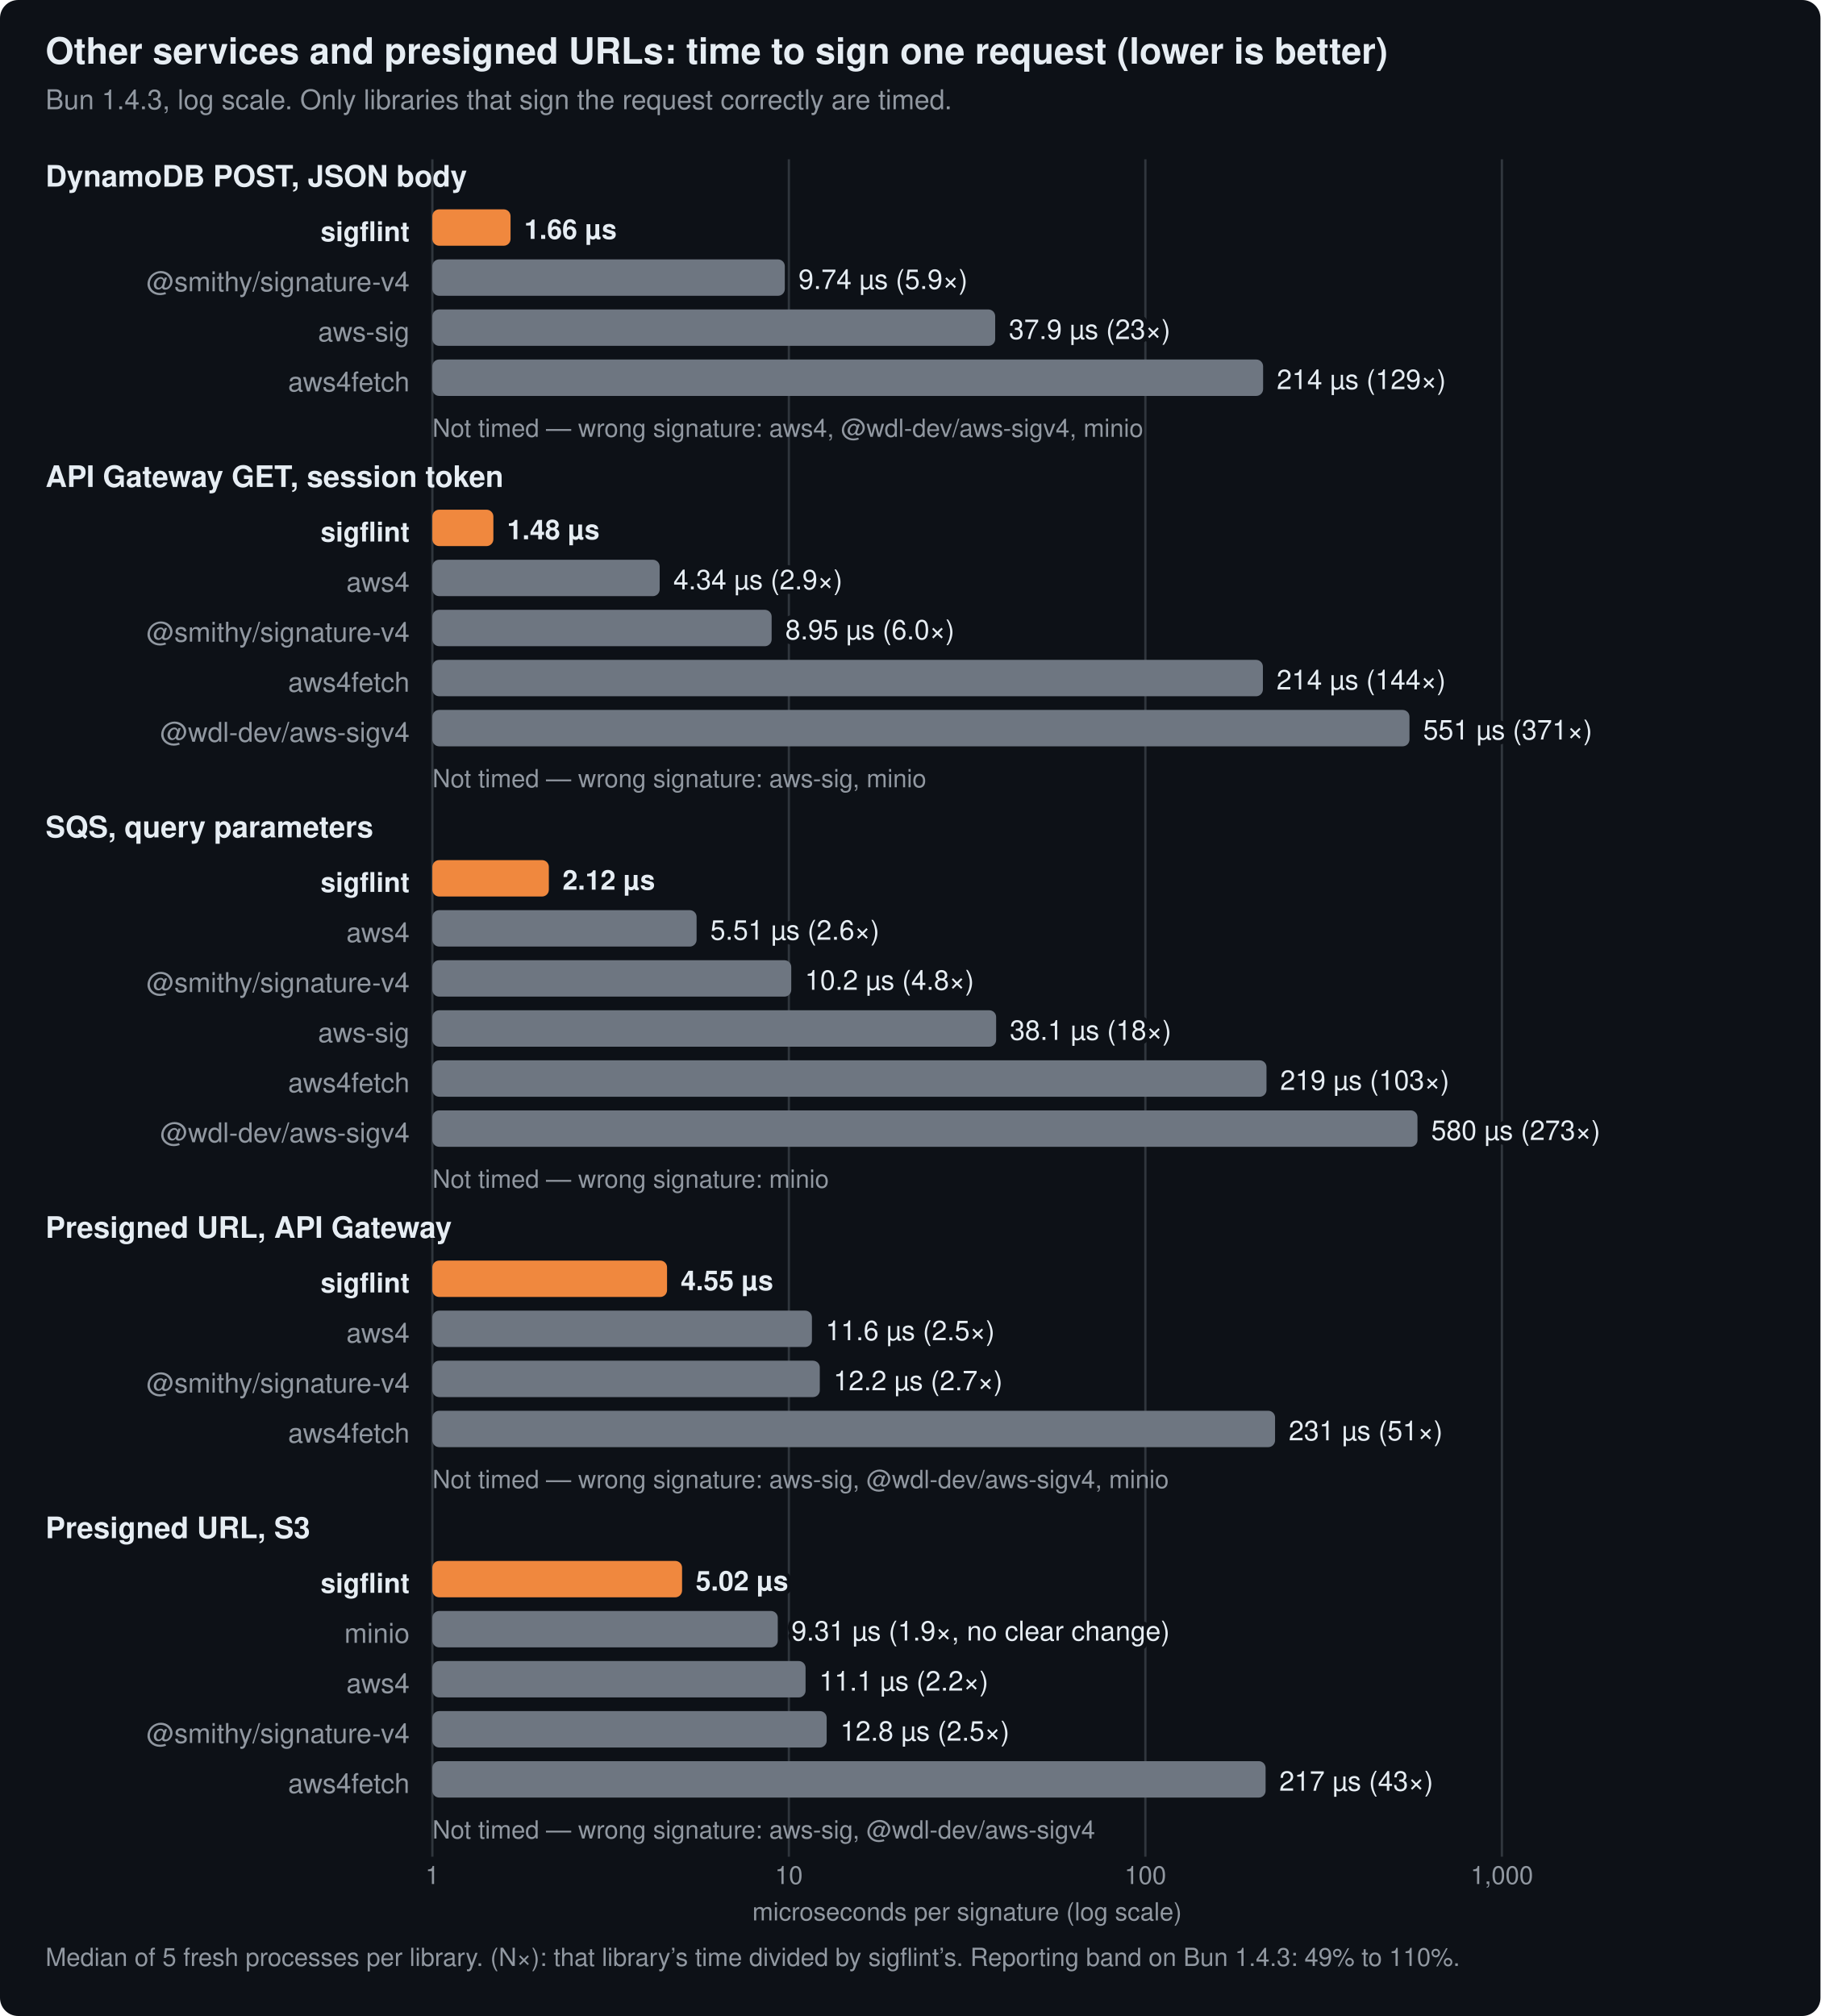
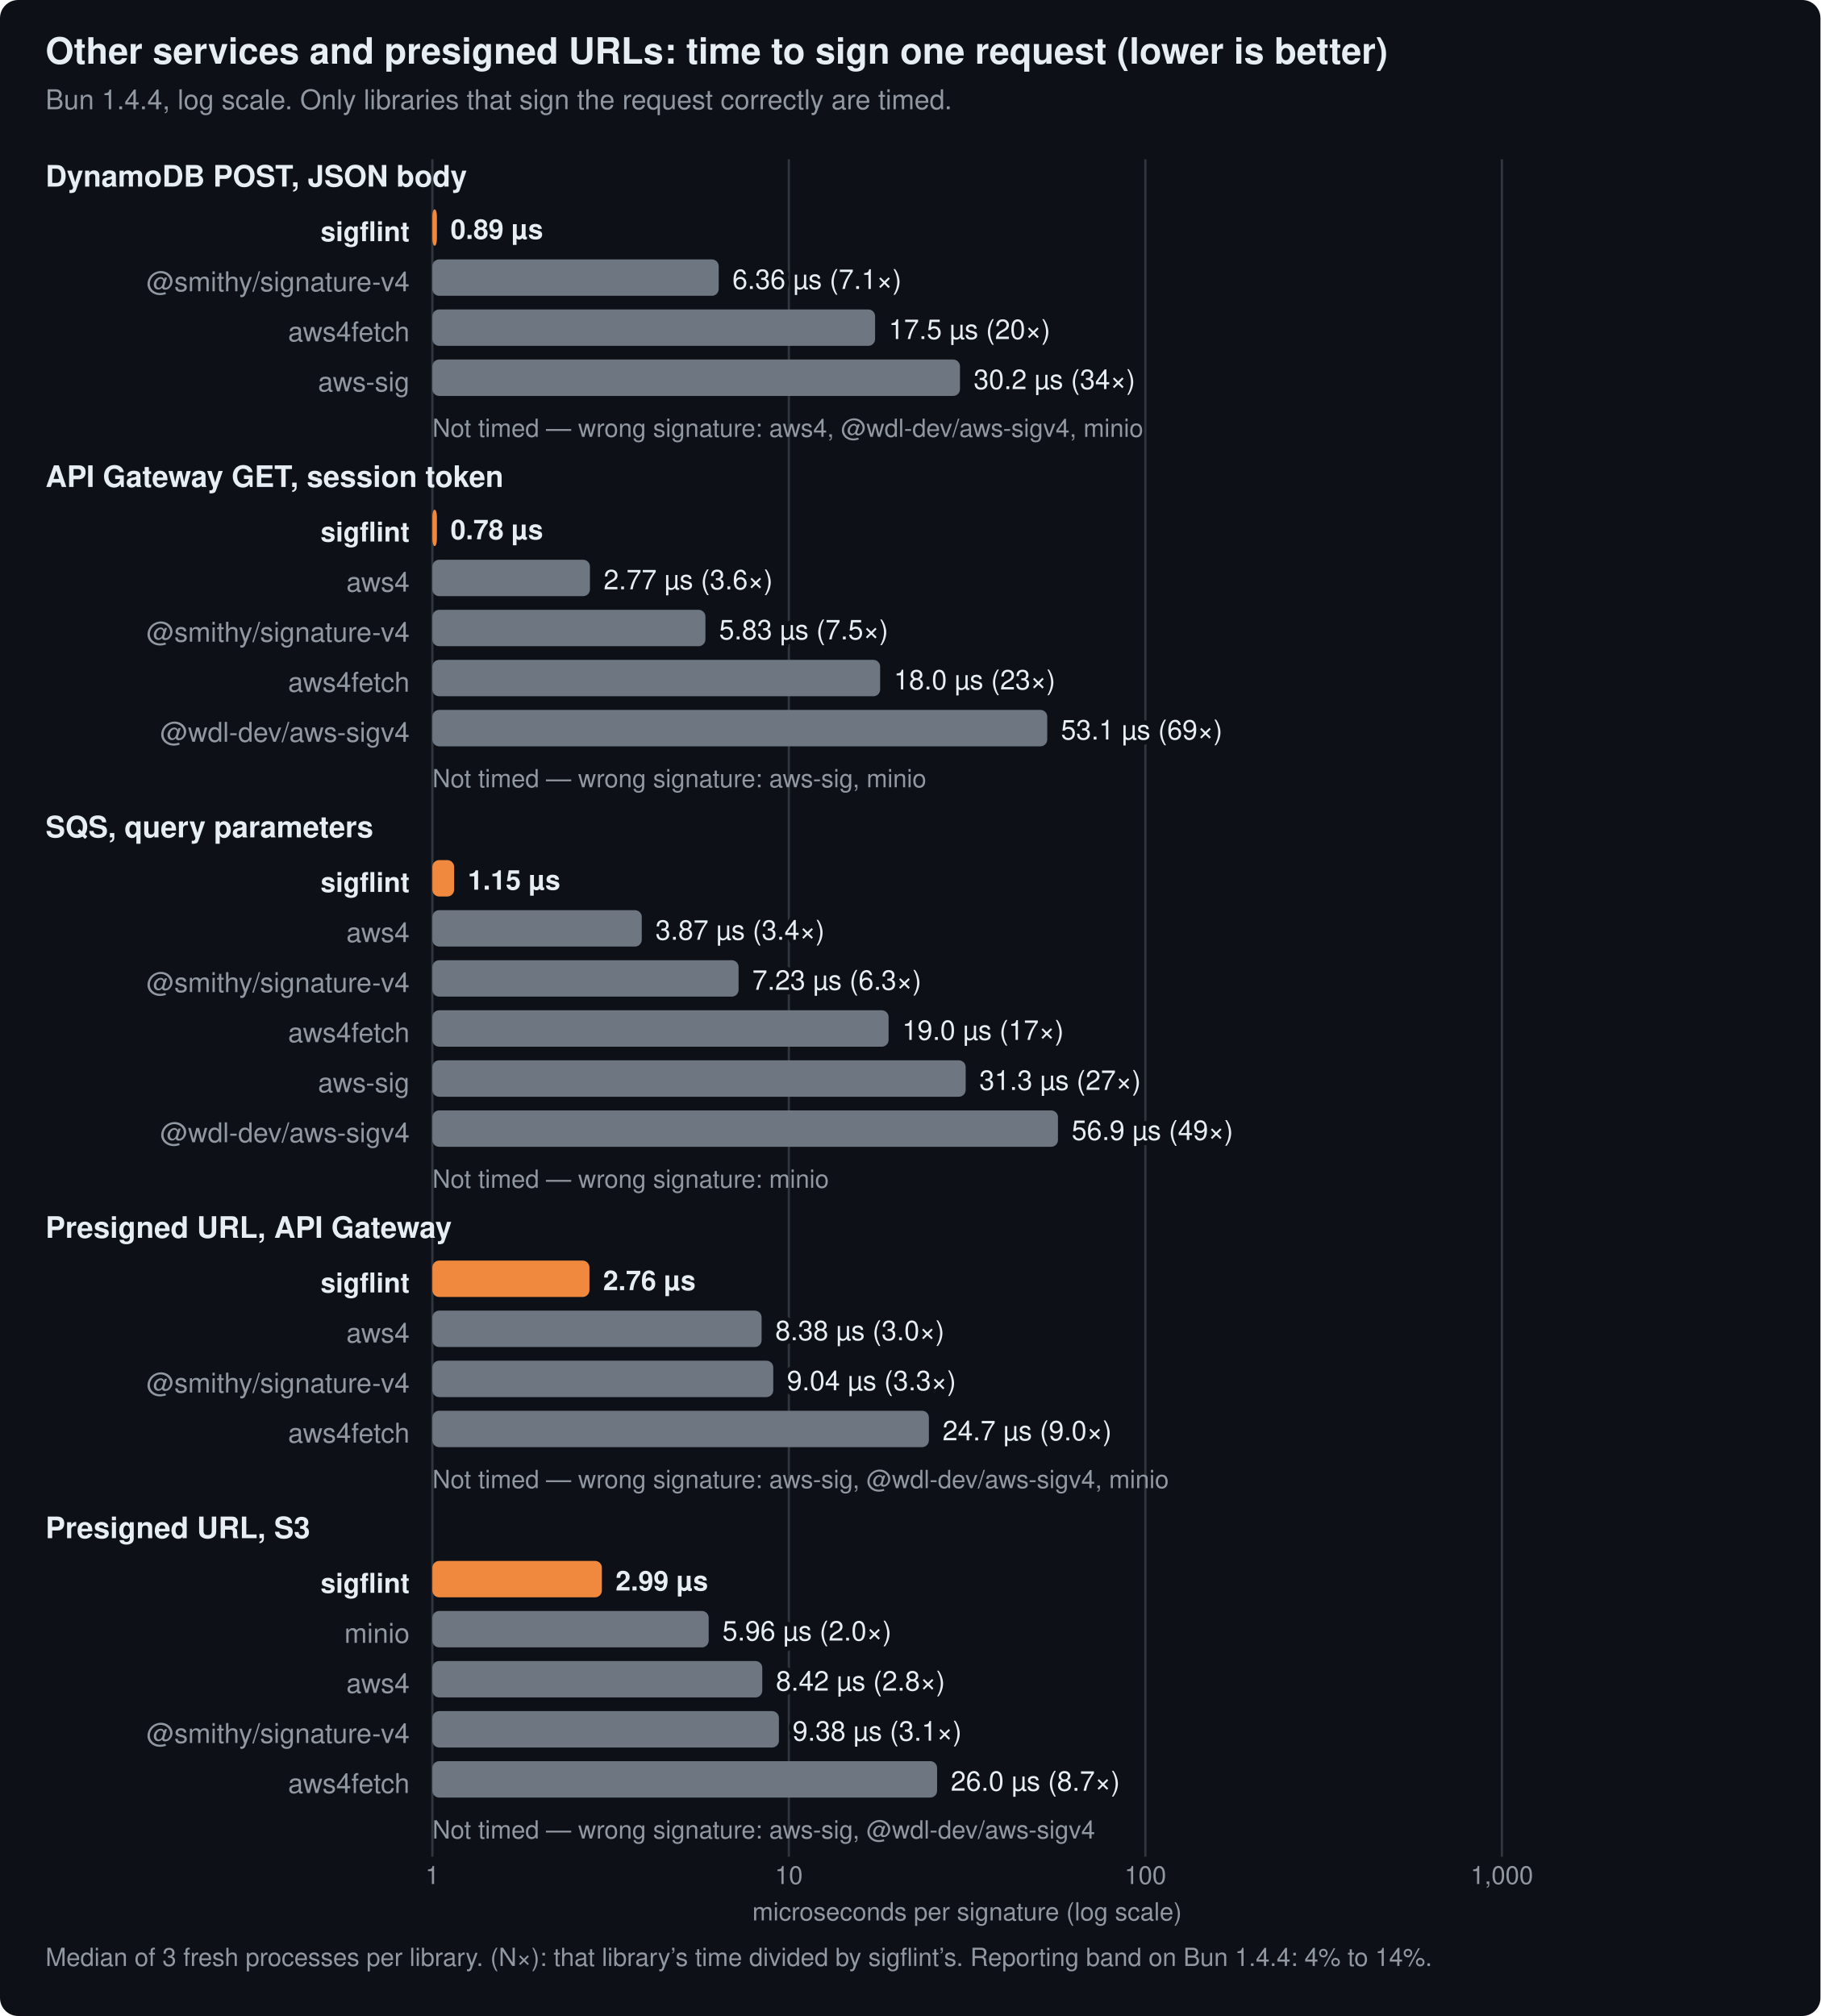
<svg xmlns="http://www.w3.org/2000/svg" width="800" height="886" viewBox="0 0 800 886" role="img" aria-labelledby="t d" font-family="-apple-system,BlinkMacSystemFont,'Segoe UI',Helvetica,Arial,sans-serif">
  <rect width="800" height="886" rx="8" fill="#0d1117" />
  <text x="20" y="28" font-size="16" fill="#e6edf3" text-anchor="start" font-weight="600">Other services and presigned URLs: time to sign one request (lower is better)</text>
-   <text x="20" y="48" font-size="12" fill="#9198a1" text-anchor="start" font-weight="400">Bun 1.4.3, log scale. Only libraries that sign the request correctly are timed.</text>
+   <text x="20" y="48" font-size="12" fill="#9198a1" text-anchor="start" font-weight="400">Bun 1.4.4, log scale. Only libraries that sign the request correctly are timed.</text>
  <line x1="190" y1="70" x2="190" y2="816" stroke="#30363d" />
  <text x="190" y="828" font-size="11" fill="#9198a1" text-anchor="middle" font-weight="400">1</text>
  <line x1="346.667" y1="70" x2="346.667" y2="816" stroke="#30363d" />
  <text x="346.667" y="828" font-size="11" fill="#9198a1" text-anchor="middle" font-weight="400">10</text>
  <line x1="503.333" y1="70" x2="503.333" y2="816" stroke="#30363d" />
  <text x="503.333" y="828" font-size="11" fill="#9198a1" text-anchor="middle" font-weight="400">100</text>
  <line x1="660" y1="70" x2="660" y2="816" stroke="#30363d" />
  <text x="660" y="828" font-size="11" fill="#9198a1" text-anchor="middle" font-weight="400">1,000</text>
  <text x="20" y="82" font-size="13" fill="#e6edf3" text-anchor="start" font-weight="600">DynamoDB POST, JSON body</text>
  <text x="180" y="106" font-size="12" fill="#e6edf3" text-anchor="end" font-weight="700">sigflint</text>
-   <rect x="190" y="92" width="34.361" height="16" rx="3" fill="#f0883e" />
-   <text x="230.361" y="105" font-size="12" fill="#e6edf3" text-anchor="start" font-weight="700" stroke="#0d1117" stroke-width="4" stroke-linejoin="round" paint-order="stroke">1.66 µs</text>
+   <rect x="190" y="92" width="2" height="16" rx="3" fill="#f0883e" />
+   <text x="198" y="105" font-size="12" fill="#e6edf3" text-anchor="start" font-weight="700" stroke="#0d1117" stroke-width="4" stroke-linejoin="round" paint-order="stroke">0.89 µs</text>
  <text x="180" y="128" font-size="12" fill="#9198a1" text-anchor="end" font-weight="400">@smithy/signature-v4</text>
-   <rect x="190" y="114" width="154.881" height="16" rx="3" fill="#6e7681" />
-   <text x="350.881" y="127" font-size="12" fill="#e6edf3" text-anchor="start" font-weight="400" stroke="#0d1117" stroke-width="4" stroke-linejoin="round" paint-order="stroke">9.74 µs  (5.9×)</text>
-   <text x="180" y="150" font-size="12" fill="#9198a1" text-anchor="end" font-weight="400">aws-sig</text>
-   <rect x="190" y="136" width="247.333" height="16" rx="3" fill="#6e7681" />
-   <text x="443.333" y="149" font-size="12" fill="#e6edf3" text-anchor="start" font-weight="400" stroke="#0d1117" stroke-width="4" stroke-linejoin="round" paint-order="stroke">37.9 µs  (23×)</text>
-   <text x="180" y="172" font-size="12" fill="#9198a1" text-anchor="end" font-weight="400">aws4fetch</text>
-   <rect x="190" y="158" width="365.07" height="16" rx="3" fill="#6e7681" />
-   <text x="561.07" y="171" font-size="12" fill="#e6edf3" text-anchor="start" font-weight="400" stroke="#0d1117" stroke-width="4" stroke-linejoin="round" paint-order="stroke">214 µs  (129×)</text>
+   <rect x="190" y="114" width="125.832" height="16" rx="3" fill="#6e7681" />
+   <text x="321.832" y="127" font-size="12" fill="#e6edf3" text-anchor="start" font-weight="400" stroke="#0d1117" stroke-width="4" stroke-linejoin="round" paint-order="stroke">6.36 µs  (7.1×)</text>
+   <text x="180" y="150" font-size="12" fill="#9198a1" text-anchor="end" font-weight="400">aws4fetch</text>
+   <rect x="190" y="136" width="194.556" height="16" rx="3" fill="#6e7681" />
+   <text x="390.556" y="149" font-size="12" fill="#e6edf3" text-anchor="start" font-weight="400" stroke="#0d1117" stroke-width="4" stroke-linejoin="round" paint-order="stroke">17.5 µs  (20×)</text>
+   <text x="180" y="172" font-size="12" fill="#9198a1" text-anchor="end" font-weight="400">aws-sig</text>
+   <rect x="190" y="158" width="231.866" height="16" rx="3" fill="#6e7681" />
+   <text x="427.866" y="171" font-size="12" fill="#e6edf3" text-anchor="start" font-weight="400" stroke="#0d1117" stroke-width="4" stroke-linejoin="round" paint-order="stroke">30.2 µs  (34×)</text>
  <text x="190" y="192" font-size="11" fill="#9198a1" text-anchor="start" font-weight="400">Not timed — wrong signature: aws4, @wdl-dev/aws-sigv4, minio</text>
  <text x="20" y="214" font-size="13" fill="#e6edf3" text-anchor="start" font-weight="600">API Gateway GET, session token</text>
  <text x="180" y="238" font-size="12" fill="#e6edf3" text-anchor="end" font-weight="700">sigflint</text>
-   <rect x="190" y="224" width="26.812" height="16" rx="3" fill="#f0883e" />
-   <text x="222.812" y="237" font-size="12" fill="#e6edf3" text-anchor="start" font-weight="700" stroke="#0d1117" stroke-width="4" stroke-linejoin="round" paint-order="stroke">1.48 µs</text>
+   <rect x="190" y="224" width="2" height="16" rx="3" fill="#f0883e" />
+   <text x="198" y="237" font-size="12" fill="#e6edf3" text-anchor="start" font-weight="700" stroke="#0d1117" stroke-width="4" stroke-linejoin="round" paint-order="stroke">0.78 µs</text>
  <text x="180" y="260" font-size="12" fill="#9198a1" text-anchor="end" font-weight="400">aws4</text>
-   <rect x="190" y="246" width="99.889" height="16" rx="3" fill="#6e7681" />
-   <text x="295.889" y="259" font-size="12" fill="#e6edf3" text-anchor="start" font-weight="400" stroke="#0d1117" stroke-width="4" stroke-linejoin="round" paint-order="stroke">4.34 µs  (2.9×)</text>
+   <rect x="190" y="246" width="69.248" height="16" rx="3" fill="#6e7681" />
+   <text x="265.248" y="259" font-size="12" fill="#e6edf3" text-anchor="start" font-weight="400" stroke="#0d1117" stroke-width="4" stroke-linejoin="round" paint-order="stroke">2.77 µs  (3.6×)</text>
  <text x="180" y="282" font-size="12" fill="#9198a1" text-anchor="end" font-weight="400">@smithy/signature-v4</text>
-   <rect x="190" y="268" width="149.096" height="16" rx="3" fill="#6e7681" />
-   <text x="345.096" y="281" font-size="12" fill="#e6edf3" text-anchor="start" font-weight="400" stroke="#0d1117" stroke-width="4" stroke-linejoin="round" paint-order="stroke">8.95 µs  (6.0×)</text>
+   <rect x="190" y="268" width="120.001" height="16" rx="3" fill="#6e7681" />
+   <text x="316.001" y="281" font-size="12" fill="#e6edf3" text-anchor="start" font-weight="400" stroke="#0d1117" stroke-width="4" stroke-linejoin="round" paint-order="stroke">5.83 µs  (7.5×)</text>
  <text x="180" y="304" font-size="12" fill="#9198a1" text-anchor="end" font-weight="400">aws4fetch</text>
-   <rect x="190" y="290" width="364.978" height="16" rx="3" fill="#6e7681" />
-   <text x="560.978" y="303" font-size="12" fill="#e6edf3" text-anchor="start" font-weight="400" stroke="#0d1117" stroke-width="4" stroke-linejoin="round" paint-order="stroke">214 µs  (144×)</text>
+   <rect x="190" y="290" width="196.78" height="16" rx="3" fill="#6e7681" />
+   <text x="392.78" y="303" font-size="12" fill="#e6edf3" text-anchor="start" font-weight="400" stroke="#0d1117" stroke-width="4" stroke-linejoin="round" paint-order="stroke">18.0 µs  (23×)</text>
  <text x="180" y="326" font-size="12" fill="#9198a1" text-anchor="end" font-weight="400">@wdl-dev/aws-sigv4</text>
-   <rect x="190" y="312" width="429.39" height="16" rx="3" fill="#6e7681" />
-   <text x="625.39" y="325" font-size="12" fill="#e6edf3" text-anchor="start" font-weight="400" stroke="#0d1117" stroke-width="4" stroke-linejoin="round" paint-order="stroke">551 µs  (371×)</text>
+   <rect x="190" y="312" width="270.211" height="16" rx="3" fill="#6e7681" />
+   <text x="466.211" y="325" font-size="12" fill="#e6edf3" text-anchor="start" font-weight="400" stroke="#0d1117" stroke-width="4" stroke-linejoin="round" paint-order="stroke">53.1 µs  (69×)</text>
  <text x="190" y="346" font-size="11" fill="#9198a1" text-anchor="start" font-weight="400">Not timed — wrong signature: aws-sig, minio</text>
  <text x="20" y="368" font-size="13" fill="#e6edf3" text-anchor="start" font-weight="600">SQS, query parameters</text>
  <text x="180" y="392" font-size="12" fill="#e6edf3" text-anchor="end" font-weight="700">sigflint</text>
-   <rect x="190" y="378" width="51.19" height="16" rx="3" fill="#f0883e" />
-   <text x="247.19" y="391" font-size="12" fill="#e6edf3" text-anchor="start" font-weight="700" stroke="#0d1117" stroke-width="4" stroke-linejoin="round" paint-order="stroke">2.12 µs</text>
+   <rect x="190" y="378" width="9.568" height="16" rx="3" fill="#f0883e" />
+   <text x="205.568" y="391" font-size="12" fill="#e6edf3" text-anchor="start" font-weight="700" stroke="#0d1117" stroke-width="4" stroke-linejoin="round" paint-order="stroke">1.15 µs</text>
  <text x="180" y="414" font-size="12" fill="#9198a1" text-anchor="end" font-weight="400">aws4</text>
-   <rect x="190" y="400" width="116.114" height="16" rx="3" fill="#6e7681" />
-   <text x="312.114" y="413" font-size="12" fill="#e6edf3" text-anchor="start" font-weight="400" stroke="#0d1117" stroke-width="4" stroke-linejoin="round" paint-order="stroke">5.51 µs  (2.6×)</text>
+   <rect x="190" y="400" width="92.022" height="16" rx="3" fill="#6e7681" />
+   <text x="288.022" y="413" font-size="12" fill="#e6edf3" text-anchor="start" font-weight="400" stroke="#0d1117" stroke-width="4" stroke-linejoin="round" paint-order="stroke">3.87 µs  (3.4×)</text>
  <text x="180" y="436" font-size="12" fill="#9198a1" text-anchor="end" font-weight="400">@smithy/signature-v4</text>
-   <rect x="190" y="422" width="157.713" height="16" rx="3" fill="#6e7681" />
-   <text x="353.713" y="435" font-size="12" fill="#e6edf3" text-anchor="start" font-weight="400" stroke="#0d1117" stroke-width="4" stroke-linejoin="round" paint-order="stroke">10.2 µs  (4.8×)</text>
-   <text x="180" y="458" font-size="12" fill="#9198a1" text-anchor="end" font-weight="400">aws-sig</text>
-   <rect x="190" y="444" width="247.751" height="16" rx="3" fill="#6e7681" />
-   <text x="443.751" y="457" font-size="12" fill="#e6edf3" text-anchor="start" font-weight="400" stroke="#0d1117" stroke-width="4" stroke-linejoin="round" paint-order="stroke">38.1 µs  (18×)</text>
-   <text x="180" y="480" font-size="12" fill="#9198a1" text-anchor="end" font-weight="400">aws4fetch</text>
-   <rect x="190" y="466" width="366.561" height="16" rx="3" fill="#6e7681" />
-   <text x="562.561" y="479" font-size="12" fill="#e6edf3" text-anchor="start" font-weight="400" stroke="#0d1117" stroke-width="4" stroke-linejoin="round" paint-order="stroke">219 µs  (103×)</text>
+   <rect x="190" y="422" width="134.57" height="16" rx="3" fill="#6e7681" />
+   <text x="330.57" y="435" font-size="12" fill="#e6edf3" text-anchor="start" font-weight="400" stroke="#0d1117" stroke-width="4" stroke-linejoin="round" paint-order="stroke">7.23 µs  (6.3×)</text>
+   <text x="180" y="458" font-size="12" fill="#9198a1" text-anchor="end" font-weight="400">aws4fetch</text>
+   <rect x="190" y="444" width="200.485" height="16" rx="3" fill="#6e7681" />
+   <text x="396.485" y="457" font-size="12" fill="#e6edf3" text-anchor="start" font-weight="400" stroke="#0d1117" stroke-width="4" stroke-linejoin="round" paint-order="stroke">19.0 µs  (17×)</text>
+   <text x="180" y="480" font-size="12" fill="#9198a1" text-anchor="end" font-weight="400">aws-sig</text>
+   <rect x="190" y="466" width="234.361" height="16" rx="3" fill="#6e7681" />
+   <text x="430.361" y="479" font-size="12" fill="#e6edf3" text-anchor="start" font-weight="400" stroke="#0d1117" stroke-width="4" stroke-linejoin="round" paint-order="stroke">31.3 µs  (27×)</text>
  <text x="180" y="502" font-size="12" fill="#9198a1" text-anchor="end" font-weight="400">@wdl-dev/aws-sigv4</text>
-   <rect x="190" y="488" width="432.907" height="16" rx="3" fill="#6e7681" />
-   <text x="628.907" y="501" font-size="12" fill="#e6edf3" text-anchor="start" font-weight="400" stroke="#0d1117" stroke-width="4" stroke-linejoin="round" paint-order="stroke">580 µs  (273×)</text>
+   <rect x="190" y="488" width="274.922" height="16" rx="3" fill="#6e7681" />
+   <text x="470.922" y="501" font-size="12" fill="#e6edf3" text-anchor="start" font-weight="400" stroke="#0d1117" stroke-width="4" stroke-linejoin="round" paint-order="stroke">56.9 µs  (49×)</text>
  <text x="190" y="522" font-size="11" fill="#9198a1" text-anchor="start" font-weight="400">Not timed — wrong signature: minio</text>
  <text x="20" y="544" font-size="13" fill="#e6edf3" text-anchor="start" font-weight="600">Presigned URL, API Gateway</text>
  <text x="180" y="568" font-size="12" fill="#e6edf3" text-anchor="end" font-weight="700">sigflint</text>
-   <rect x="190" y="554" width="103.133" height="16" rx="3" fill="#f0883e" />
-   <text x="299.133" y="567" font-size="12" fill="#e6edf3" text-anchor="start" font-weight="700" stroke="#0d1117" stroke-width="4" stroke-linejoin="round" paint-order="stroke">4.55 µs</text>
+   <rect x="190" y="554" width="69.026" height="16" rx="3" fill="#f0883e" />
+   <text x="265.026" y="567" font-size="12" fill="#e6edf3" text-anchor="start" font-weight="700" stroke="#0d1117" stroke-width="4" stroke-linejoin="round" paint-order="stroke">2.76 µs</text>
  <text x="180" y="590" font-size="12" fill="#9198a1" text-anchor="end" font-weight="400">aws4</text>
-   <rect x="190" y="576" width="166.8" height="16" rx="3" fill="#6e7681" />
-   <text x="362.8" y="589" font-size="12" fill="#e6edf3" text-anchor="start" font-weight="400" stroke="#0d1117" stroke-width="4" stroke-linejoin="round" paint-order="stroke">11.6 µs  (2.5×)</text>
+   <rect x="190" y="576" width="144.682" height="16" rx="3" fill="#6e7681" />
+   <text x="340.682" y="589" font-size="12" fill="#e6edf3" text-anchor="start" font-weight="400" stroke="#0d1117" stroke-width="4" stroke-linejoin="round" paint-order="stroke">8.38 µs  (3.0×)</text>
  <text x="180" y="612" font-size="12" fill="#9198a1" text-anchor="end" font-weight="400">@smithy/signature-v4</text>
-   <rect x="190" y="598" width="170.258" height="16" rx="3" fill="#6e7681" />
-   <text x="366.258" y="611" font-size="12" fill="#e6edf3" text-anchor="start" font-weight="400" stroke="#0d1117" stroke-width="4" stroke-linejoin="round" paint-order="stroke">12.2 µs  (2.7×)</text>
+   <rect x="190" y="598" width="149.807" height="16" rx="3" fill="#6e7681" />
+   <text x="345.807" y="611" font-size="12" fill="#e6edf3" text-anchor="start" font-weight="400" stroke="#0d1117" stroke-width="4" stroke-linejoin="round" paint-order="stroke">9.04 µs  (3.3×)</text>
  <text x="180" y="634" font-size="12" fill="#9198a1" text-anchor="end" font-weight="400">aws4fetch</text>
-   <rect x="190" y="620" width="370.326" height="16" rx="3" fill="#6e7681" />
-   <text x="566.326" y="633" font-size="12" fill="#e6edf3" text-anchor="start" font-weight="400" stroke="#0d1117" stroke-width="4" stroke-linejoin="round" paint-order="stroke">231 µs  (51×)</text>
+   <rect x="190" y="620" width="218.192" height="16" rx="3" fill="#6e7681" />
+   <text x="414.192" y="633" font-size="12" fill="#e6edf3" text-anchor="start" font-weight="400" stroke="#0d1117" stroke-width="4" stroke-linejoin="round" paint-order="stroke">24.7 µs  (9.0×)</text>
  <text x="190" y="654" font-size="11" fill="#9198a1" text-anchor="start" font-weight="400">Not timed — wrong signature: aws-sig, @wdl-dev/aws-sigv4, minio</text>
  <text x="20" y="676" font-size="13" fill="#e6edf3" text-anchor="start" font-weight="600">Presigned URL, S3</text>
  <text x="180" y="700" font-size="12" fill="#e6edf3" text-anchor="end" font-weight="700">sigflint</text>
-   <rect x="190" y="686" width="109.736" height="16" rx="3" fill="#f0883e" />
-   <text x="305.736" y="699" font-size="12" fill="#e6edf3" text-anchor="start" font-weight="700" stroke="#0d1117" stroke-width="4" stroke-linejoin="round" paint-order="stroke">5.02 µs</text>
+   <rect x="190" y="686" width="74.499" height="16" rx="3" fill="#f0883e" />
+   <text x="270.499" y="699" font-size="12" fill="#e6edf3" text-anchor="start" font-weight="700" stroke="#0d1117" stroke-width="4" stroke-linejoin="round" paint-order="stroke">2.99 µs</text>
  <text x="180" y="722" font-size="12" fill="#9198a1" text-anchor="end" font-weight="400">minio</text>
-   <rect x="190" y="708" width="151.795" height="16" rx="3" fill="#6e7681" />
-   <text x="347.795" y="721" font-size="12" fill="#e6edf3" text-anchor="start" font-weight="400" stroke="#0d1117" stroke-width="4" stroke-linejoin="round" paint-order="stroke">9.31 µs  (1.9×, no clear change)</text>
+   <rect x="190" y="708" width="121.432" height="16" rx="3" fill="#6e7681" />
+   <text x="317.432" y="721" font-size="12" fill="#e6edf3" text-anchor="start" font-weight="400" stroke="#0d1117" stroke-width="4" stroke-linejoin="round" paint-order="stroke">5.96 µs  (2.0×)</text>
  <text x="180" y="744" font-size="12" fill="#9198a1" text-anchor="end" font-weight="400">aws4</text>
-   <rect x="190" y="730" width="164.006" height="16" rx="3" fill="#6e7681" />
-   <text x="360.006" y="743" font-size="12" fill="#e6edf3" text-anchor="start" font-weight="400" stroke="#0d1117" stroke-width="4" stroke-linejoin="round" paint-order="stroke">11.1 µs  (2.2×)</text>
+   <rect x="190" y="730" width="144.974" height="16" rx="3" fill="#6e7681" />
+   <text x="340.974" y="743" font-size="12" fill="#e6edf3" text-anchor="start" font-weight="400" stroke="#0d1117" stroke-width="4" stroke-linejoin="round" paint-order="stroke">8.42 µs  (2.8×)</text>
  <text x="180" y="766" font-size="12" fill="#9198a1" text-anchor="end" font-weight="400">@smithy/signature-v4</text>
-   <rect x="190" y="752" width="173.277" height="16" rx="3" fill="#6e7681" />
-   <text x="369.277" y="765" font-size="12" fill="#e6edf3" text-anchor="start" font-weight="400" stroke="#0d1117" stroke-width="4" stroke-linejoin="round" paint-order="stroke">12.8 µs  (2.5×)</text>
+   <rect x="190" y="752" width="152.29" height="16" rx="3" fill="#6e7681" />
+   <text x="348.29" y="765" font-size="12" fill="#e6edf3" text-anchor="start" font-weight="400" stroke="#0d1117" stroke-width="4" stroke-linejoin="round" paint-order="stroke">9.38 µs  (3.1×)</text>
  <text x="180" y="788" font-size="12" fill="#9198a1" text-anchor="end" font-weight="400">aws4fetch</text>
-   <rect x="190" y="774" width="366.164" height="16" rx="3" fill="#6e7681" />
-   <text x="562.164" y="787" font-size="12" fill="#e6edf3" text-anchor="start" font-weight="400" stroke="#0d1117" stroke-width="4" stroke-linejoin="round" paint-order="stroke">217 µs  (43×)</text>
+   <rect x="190" y="774" width="221.799" height="16" rx="3" fill="#6e7681" />
+   <text x="417.799" y="787" font-size="12" fill="#e6edf3" text-anchor="start" font-weight="400" stroke="#0d1117" stroke-width="4" stroke-linejoin="round" paint-order="stroke">26.0 µs  (8.7×)</text>
  <text x="190" y="808" font-size="11" fill="#9198a1" text-anchor="start" font-weight="400">Not timed — wrong signature: aws-sig, @wdl-dev/aws-sigv4</text>
  <text x="425" y="844" font-size="11" fill="#9198a1" text-anchor="middle" font-weight="400">microseconds per signature (log scale)</text>
-   <text x="20" y="864" font-size="11" fill="#9198a1" text-anchor="start" font-weight="400">Median of 5 fresh processes per library. (N×): that library’s time divided by sigflint’s. Reporting band on Bun 1.4.3: 49% to 110%.</text>
+   <text x="20" y="864" font-size="11" fill="#9198a1" text-anchor="start" font-weight="400">Median of 3 fresh processes per library. (N×): that library’s time divided by sigflint’s. Reporting band on Bun 1.4.4: 4% to 14%.</text>
</svg>
